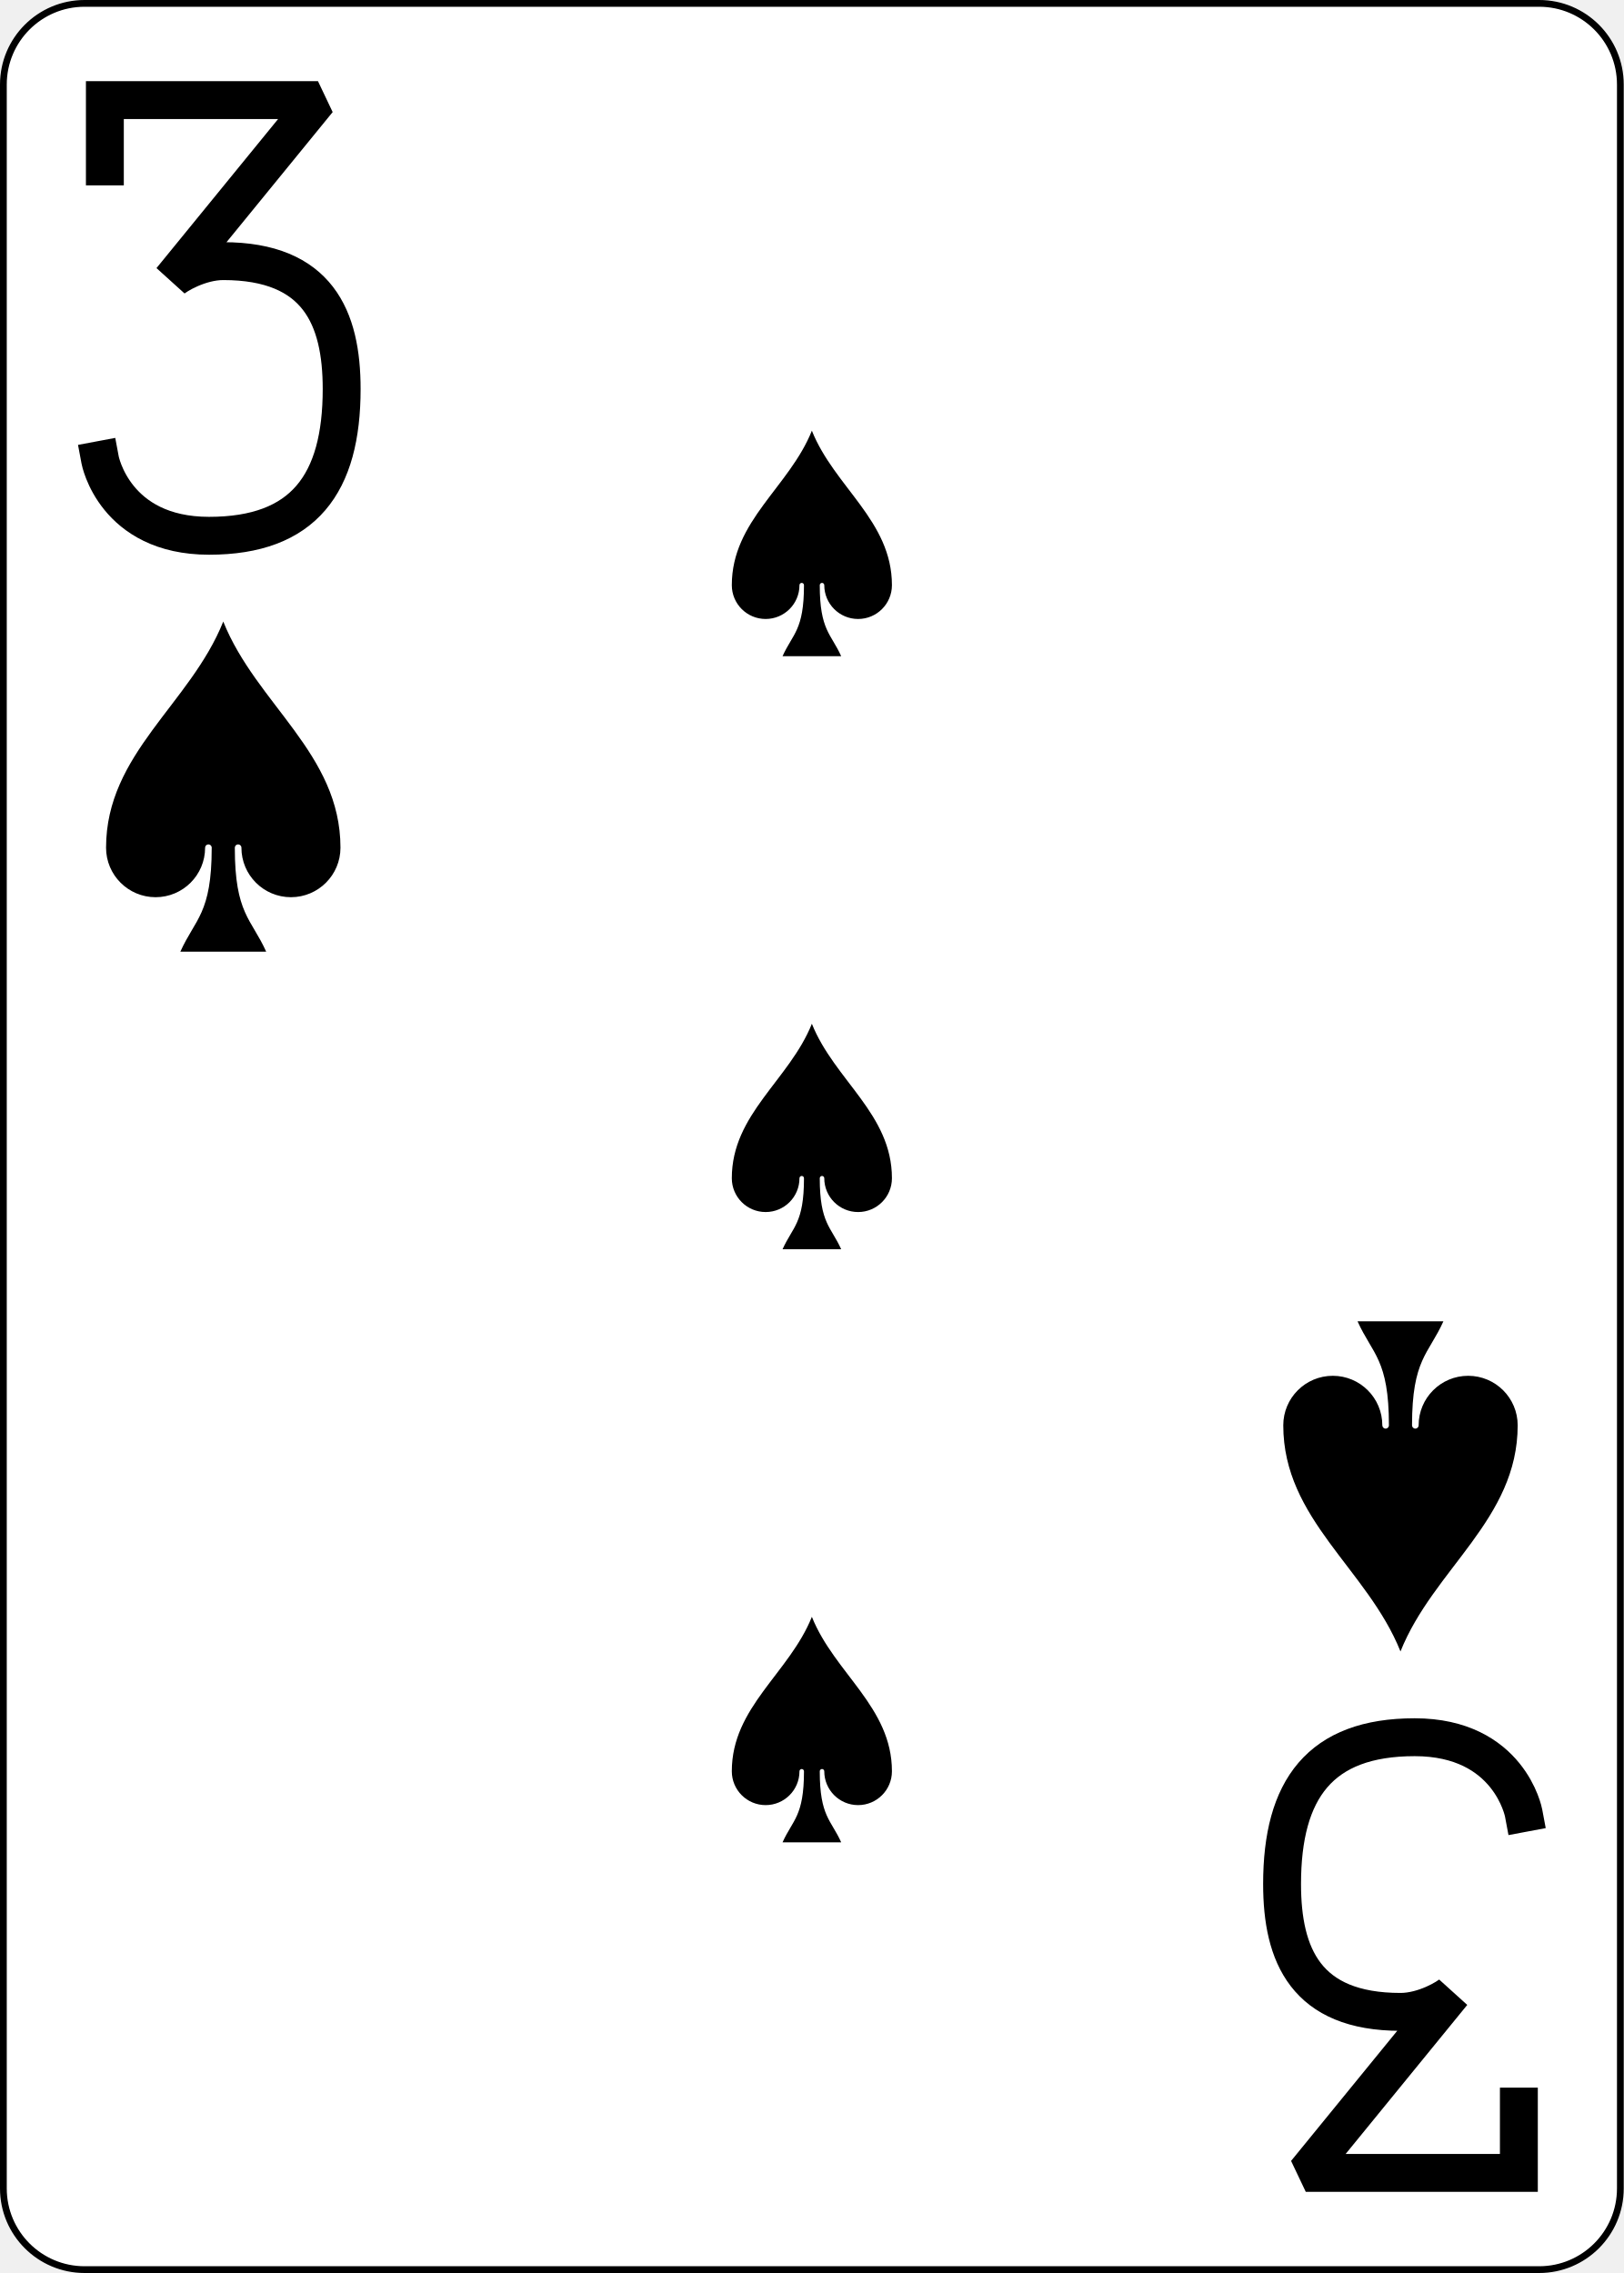
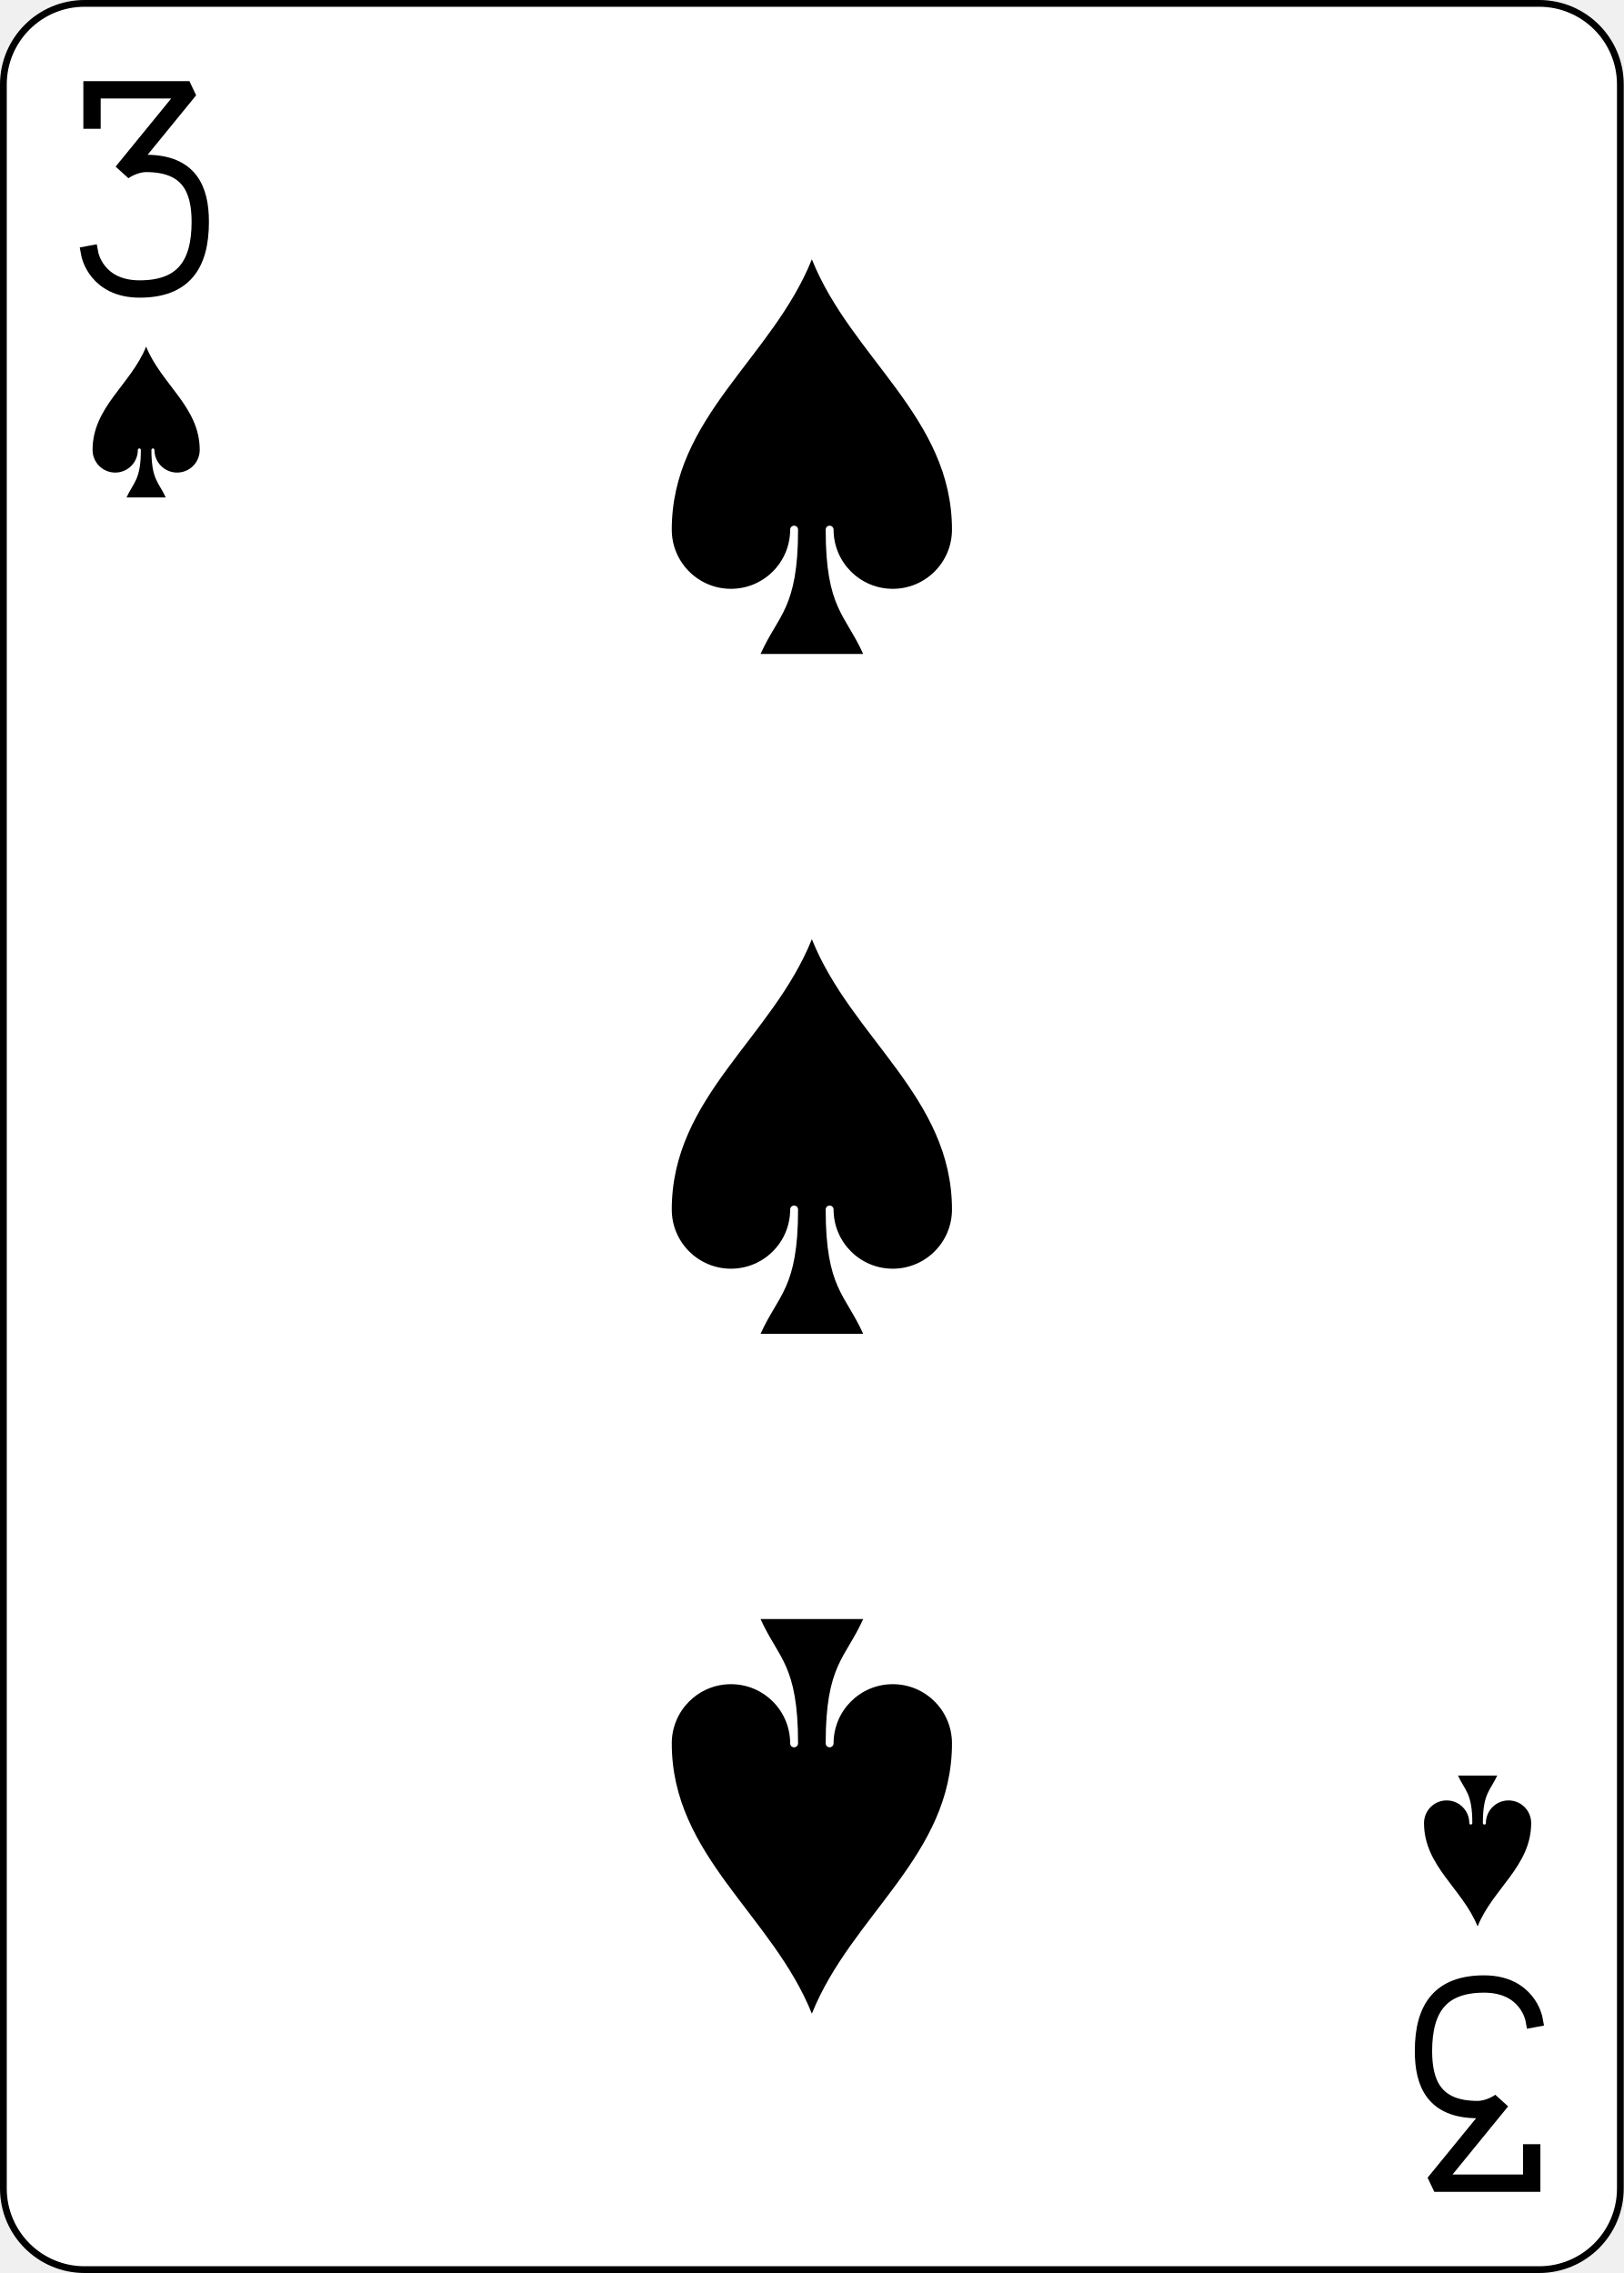
<svg xmlns="http://www.w3.org/2000/svg" xmlns:xlink="http://www.w3.org/1999/xlink" class="card" face="3S" height="3.5in" preserveAspectRatio="none" viewBox="-120 -168 240 336" width="2.5in">
  <defs>
    <symbol id="SS3" viewBox="-600 -600 1200 1200" preserveAspectRatio="xMinYMid">
      <path d="M0 -500C100 -250 355 -100 355 185A150 150 0 0 1 55 185A10 10 0 0 0 35 185C35 385 85 400 130 500L-130 500C-85 400 -35 385 -35 185A10 10 0 0 0 -55 185A150 150 0 0 1 -355 185C-355 -100 -100 -250 0 -500Z" fill="black" />
    </symbol>
    <symbol id="VS3" viewBox="-500 -500 1000 1000" preserveAspectRatio="xMinYMid">
      <path d="M-250 -320L-250 -460L200 -460L-110 -80C-100 -90 -50 -120 0 -120C200 -120 250 0 250 150C250 350 170 460 -30 460C-230 460 -260 300 -260 300" stroke="black" stroke-width="80" stroke-linecap="square" stroke-miterlimit="1.5" fill="none" />
    </symbol>
  </defs>
  <rect width="239" height="335" x="-119.5" y="-167.5" rx="12" ry="12" fill="white" stroke="black" />
-   <use xlink:href="#VS3" height="70" width="70" x="-122" y="-156" />
-   <use xlink:href="#SS3" height="58.558" width="58.558" x="-116.279" y="-81" />
-   <use xlink:href="#SS3" height="40" width="40" x="-20" y="-107.668" />
-   <use xlink:href="#SS3" height="40" width="40" x="-20" y="-20" />
-   <use xlink:href="#SS3" height="40" width="40" x="-20" y="67.668" />
+   <use xlink:href="#VS3" height="32" width="32" x="-114.4" y="-156" />
+   <use xlink:href="#SS3" height="26.769" width="26.769" x="-111.784" y="-119" />
+   <use xlink:href="#SS3" height="70" width="70" x="-35" y="-135.501" />
+   <use xlink:href="#SS3" height="70" width="70" x="-35" y="-35" />
  <g transform="rotate(180)">
-     <use xlink:href="#VS3" height="70" width="70" x="-122" y="-156" />
-     <use xlink:href="#SS3" height="58.558" width="58.558" x="-116.279" y="-81" />
+     <use xlink:href="#VS3" height="32" width="32" x="-114.4" y="-156" />
+     <use xlink:href="#SS3" height="26.769" width="26.769" x="-111.784" y="-119" />
+     <use xlink:href="#SS3" height="70" width="70" x="-35" y="-135.501" />
  </g>
</svg>
